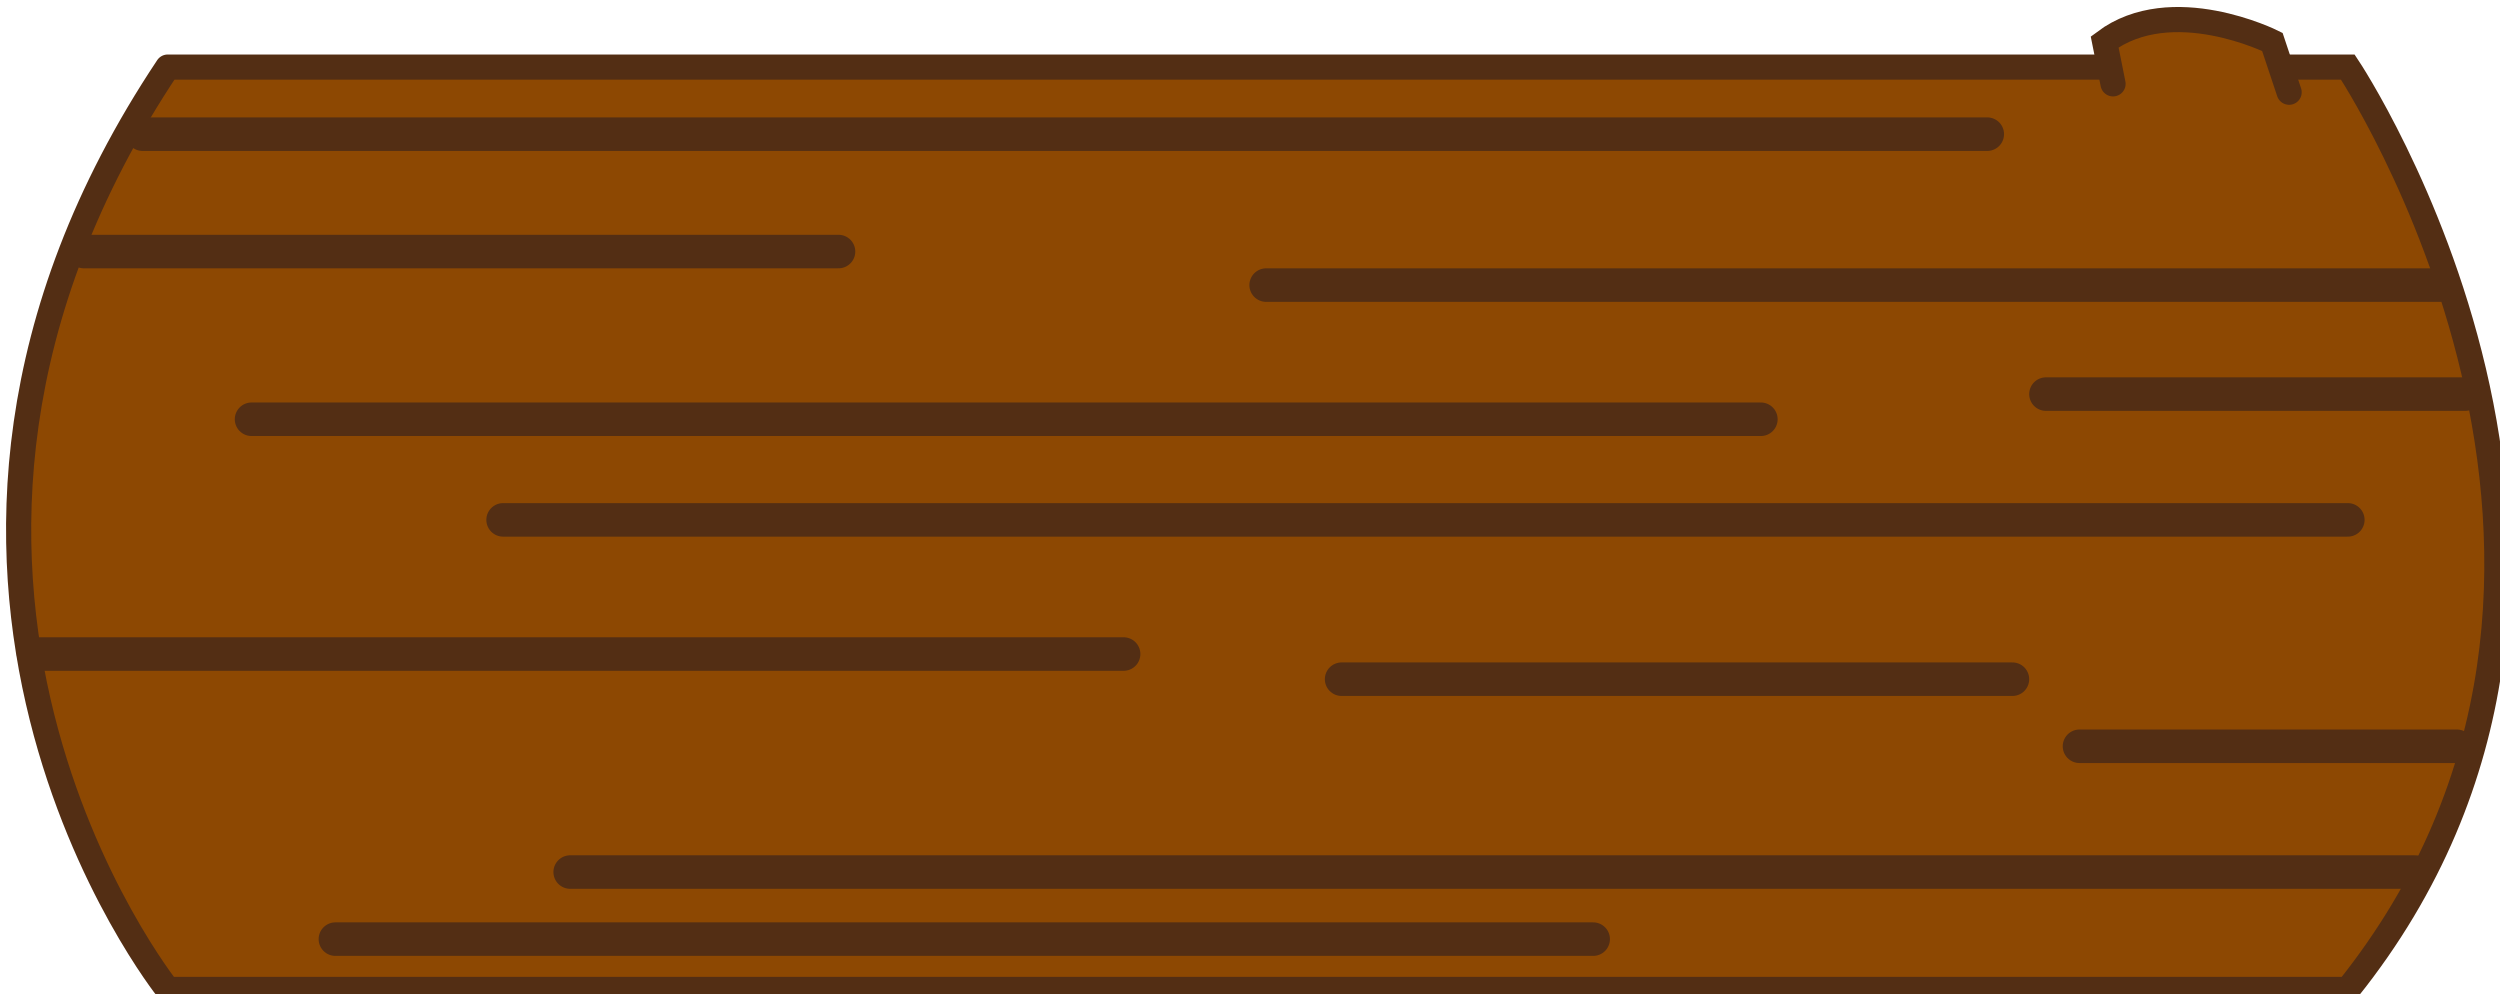
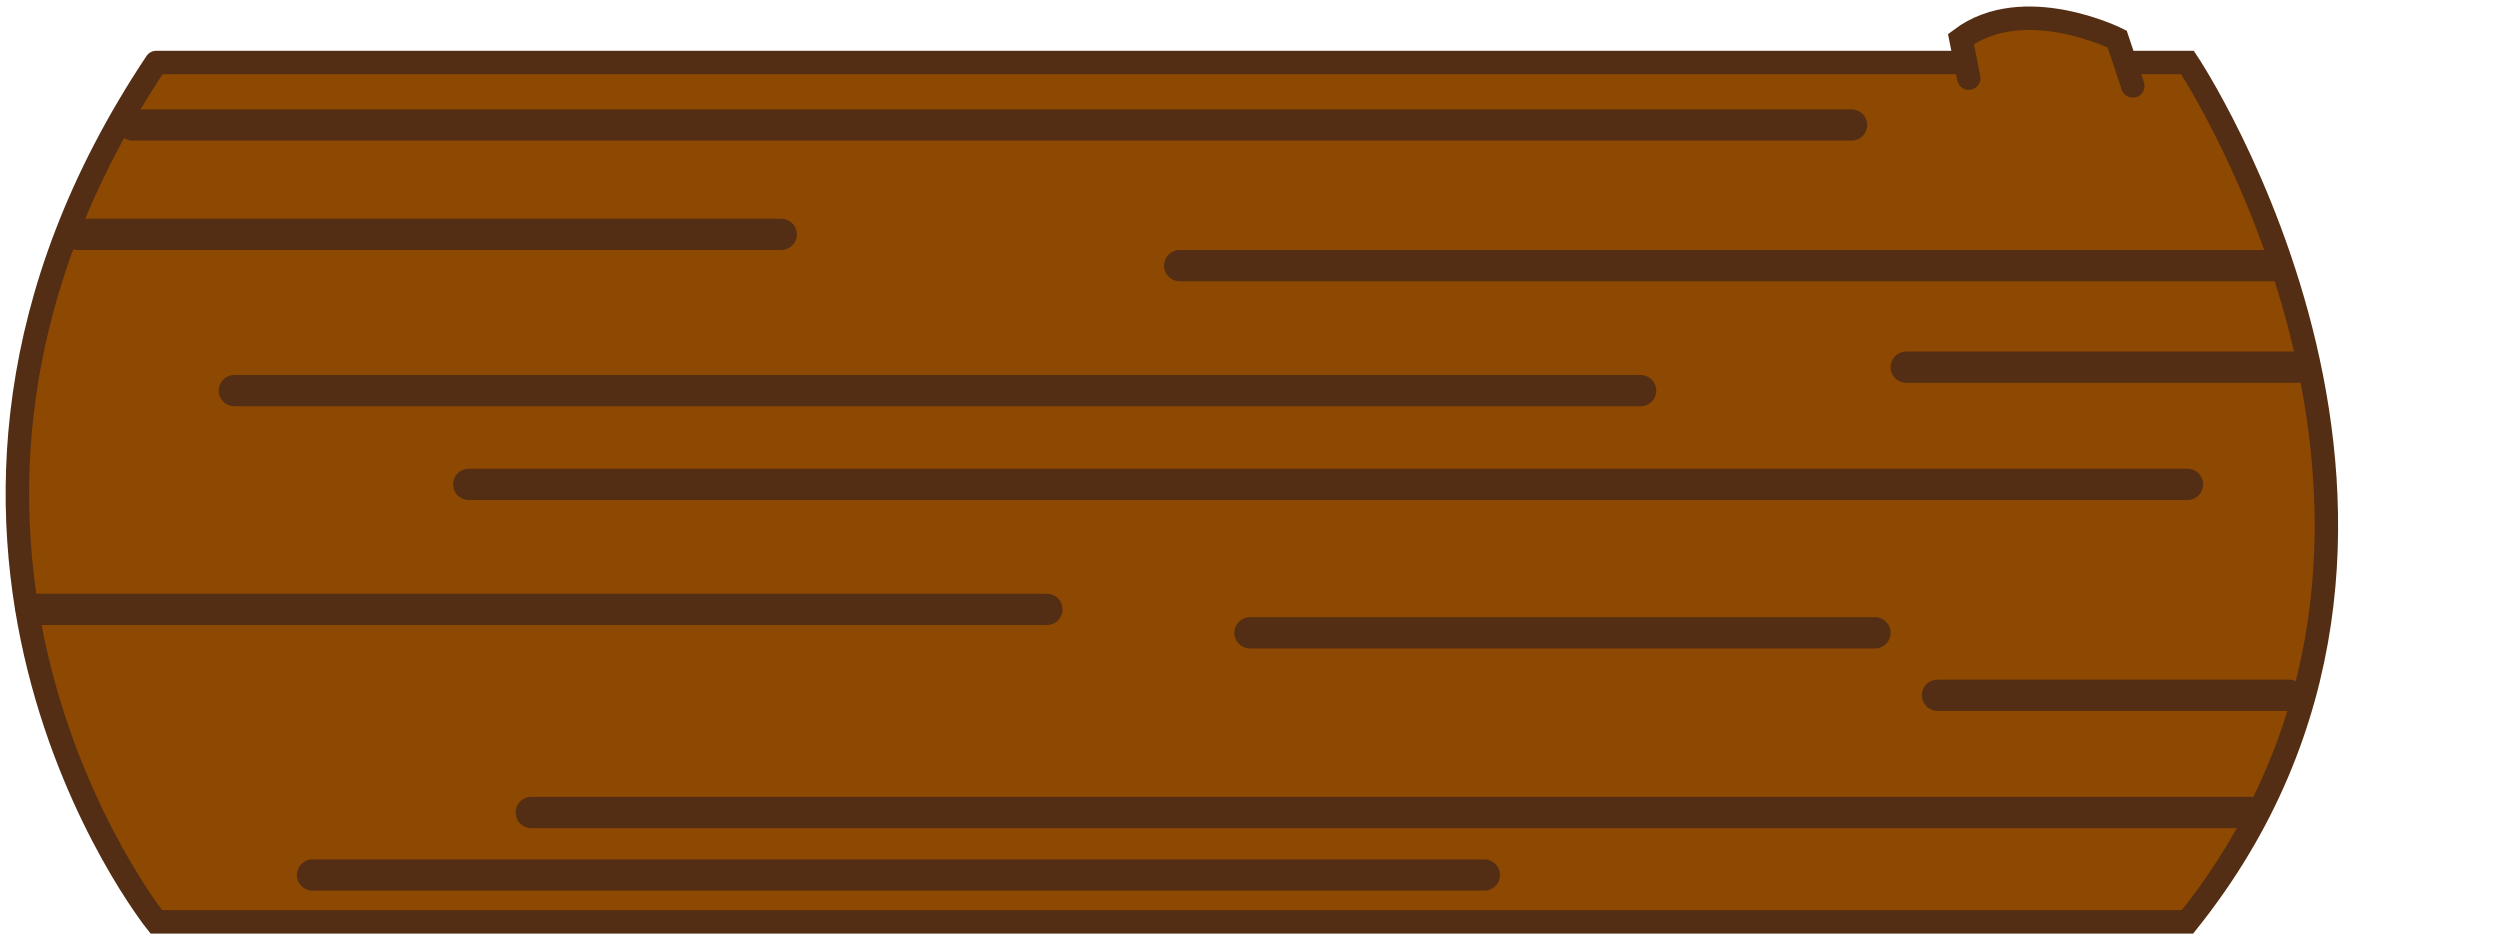
- <svg xmlns="http://www.w3.org/2000/svg" xmlns:xlink="http://www.w3.org/1999/xlink" version="1.1">
+ <svg xmlns="http://www.w3.org/2000/svg" xmlns:xlink="http://www.w3.org/1999/xlink" version="1.1" viewBox="0 0 320 120">
  <defs>
    <path id="yulelogBase" stroke-width="3" stroke-linecap="round" d="         M 20,8         l 260,0         s 40,60 0,110         l -260,0         s -40,-50 0,-110       " />
    <path id="yulelogSuji" stroke-width="4" stroke-linecap="round" fill="transparent" d="         M 17,16 l 220,0         M 10,30 l 90,0         M 151,34 l 140,0         M 294,47 l -50,0         M 30,50 l 180,0         M 60,62 l 220,0         M 4,78 l 130,0         M 160,81 l 80,0         M 248,89 l 45,0         M 288,104 l -220,0         M 40,112 l 150,0       " />
    <path id="yulelogEda" stroke-width="3" stroke-linecap="round" d="         M 273,11         l -2,-6         s -12,-6 -20,0         l 1,5       " />
  </defs>
  <symbol viewBox="0 0 320 120">
    <g id="yulelog">
      <use xlink:href="#yulelogBase" stroke="#532E14" fill="#8D4802" />
      <use xlink:href="#yulelogSuji" stroke="#532E14" />
      <use xlink:href="#yulelogEda" stroke="#532E14" fill="#8D4802" />
    </g>
  </symbol>
  <use xlink:href="#yulelog" />
</svg>
